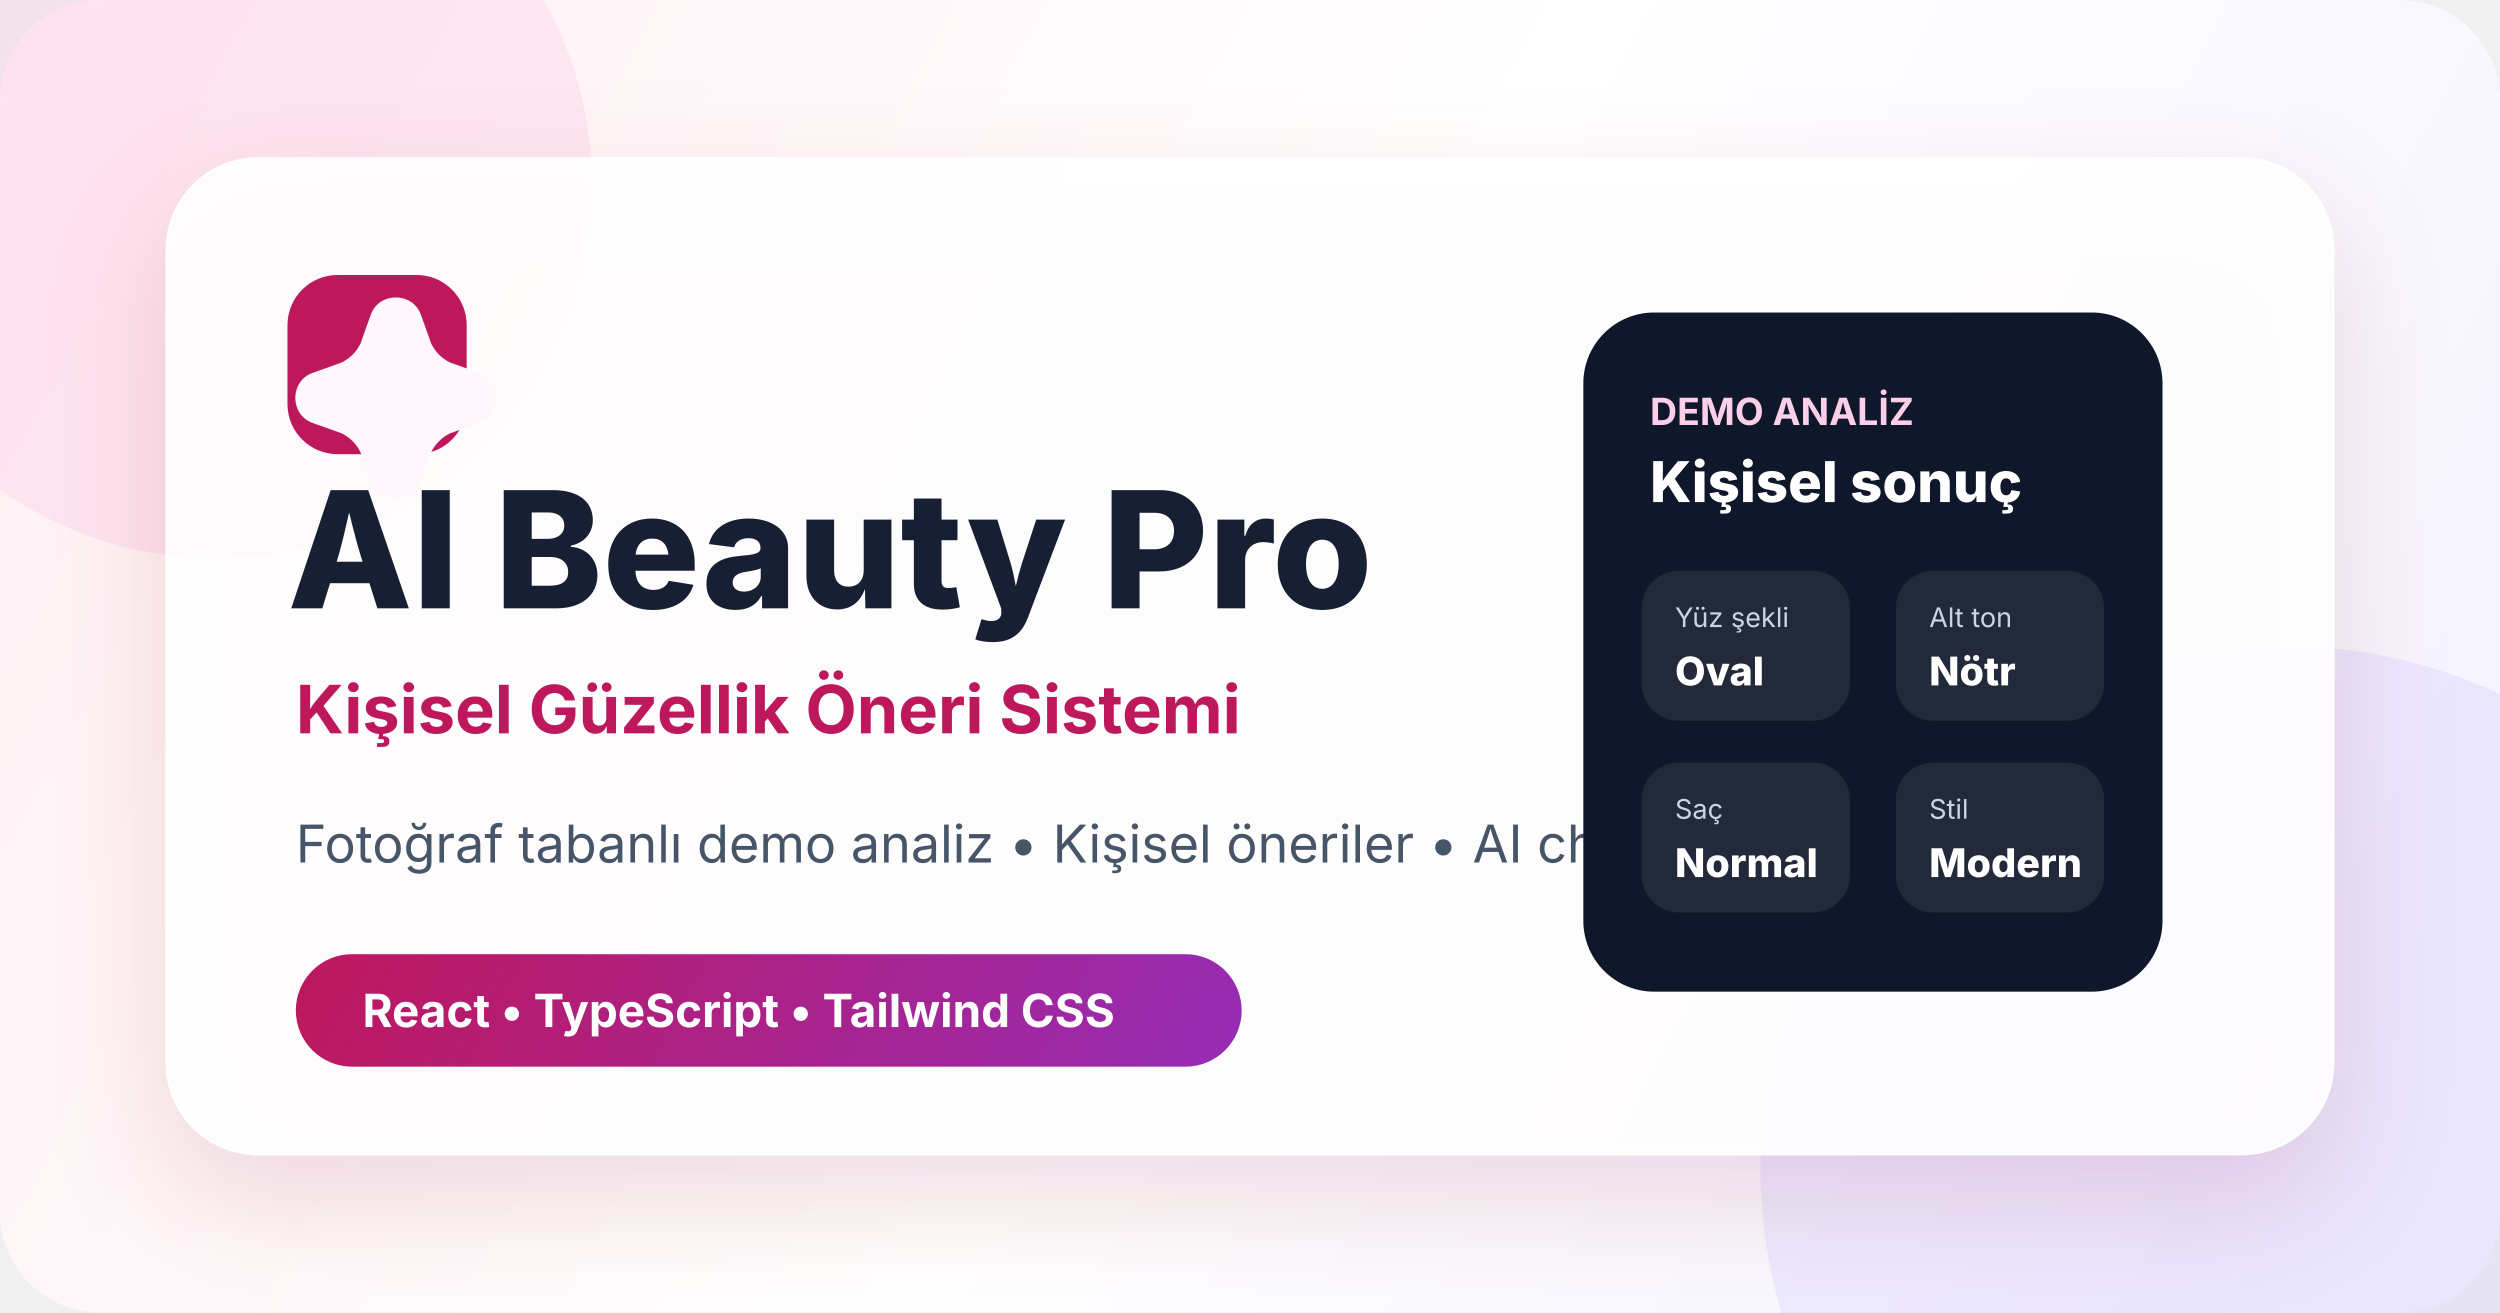
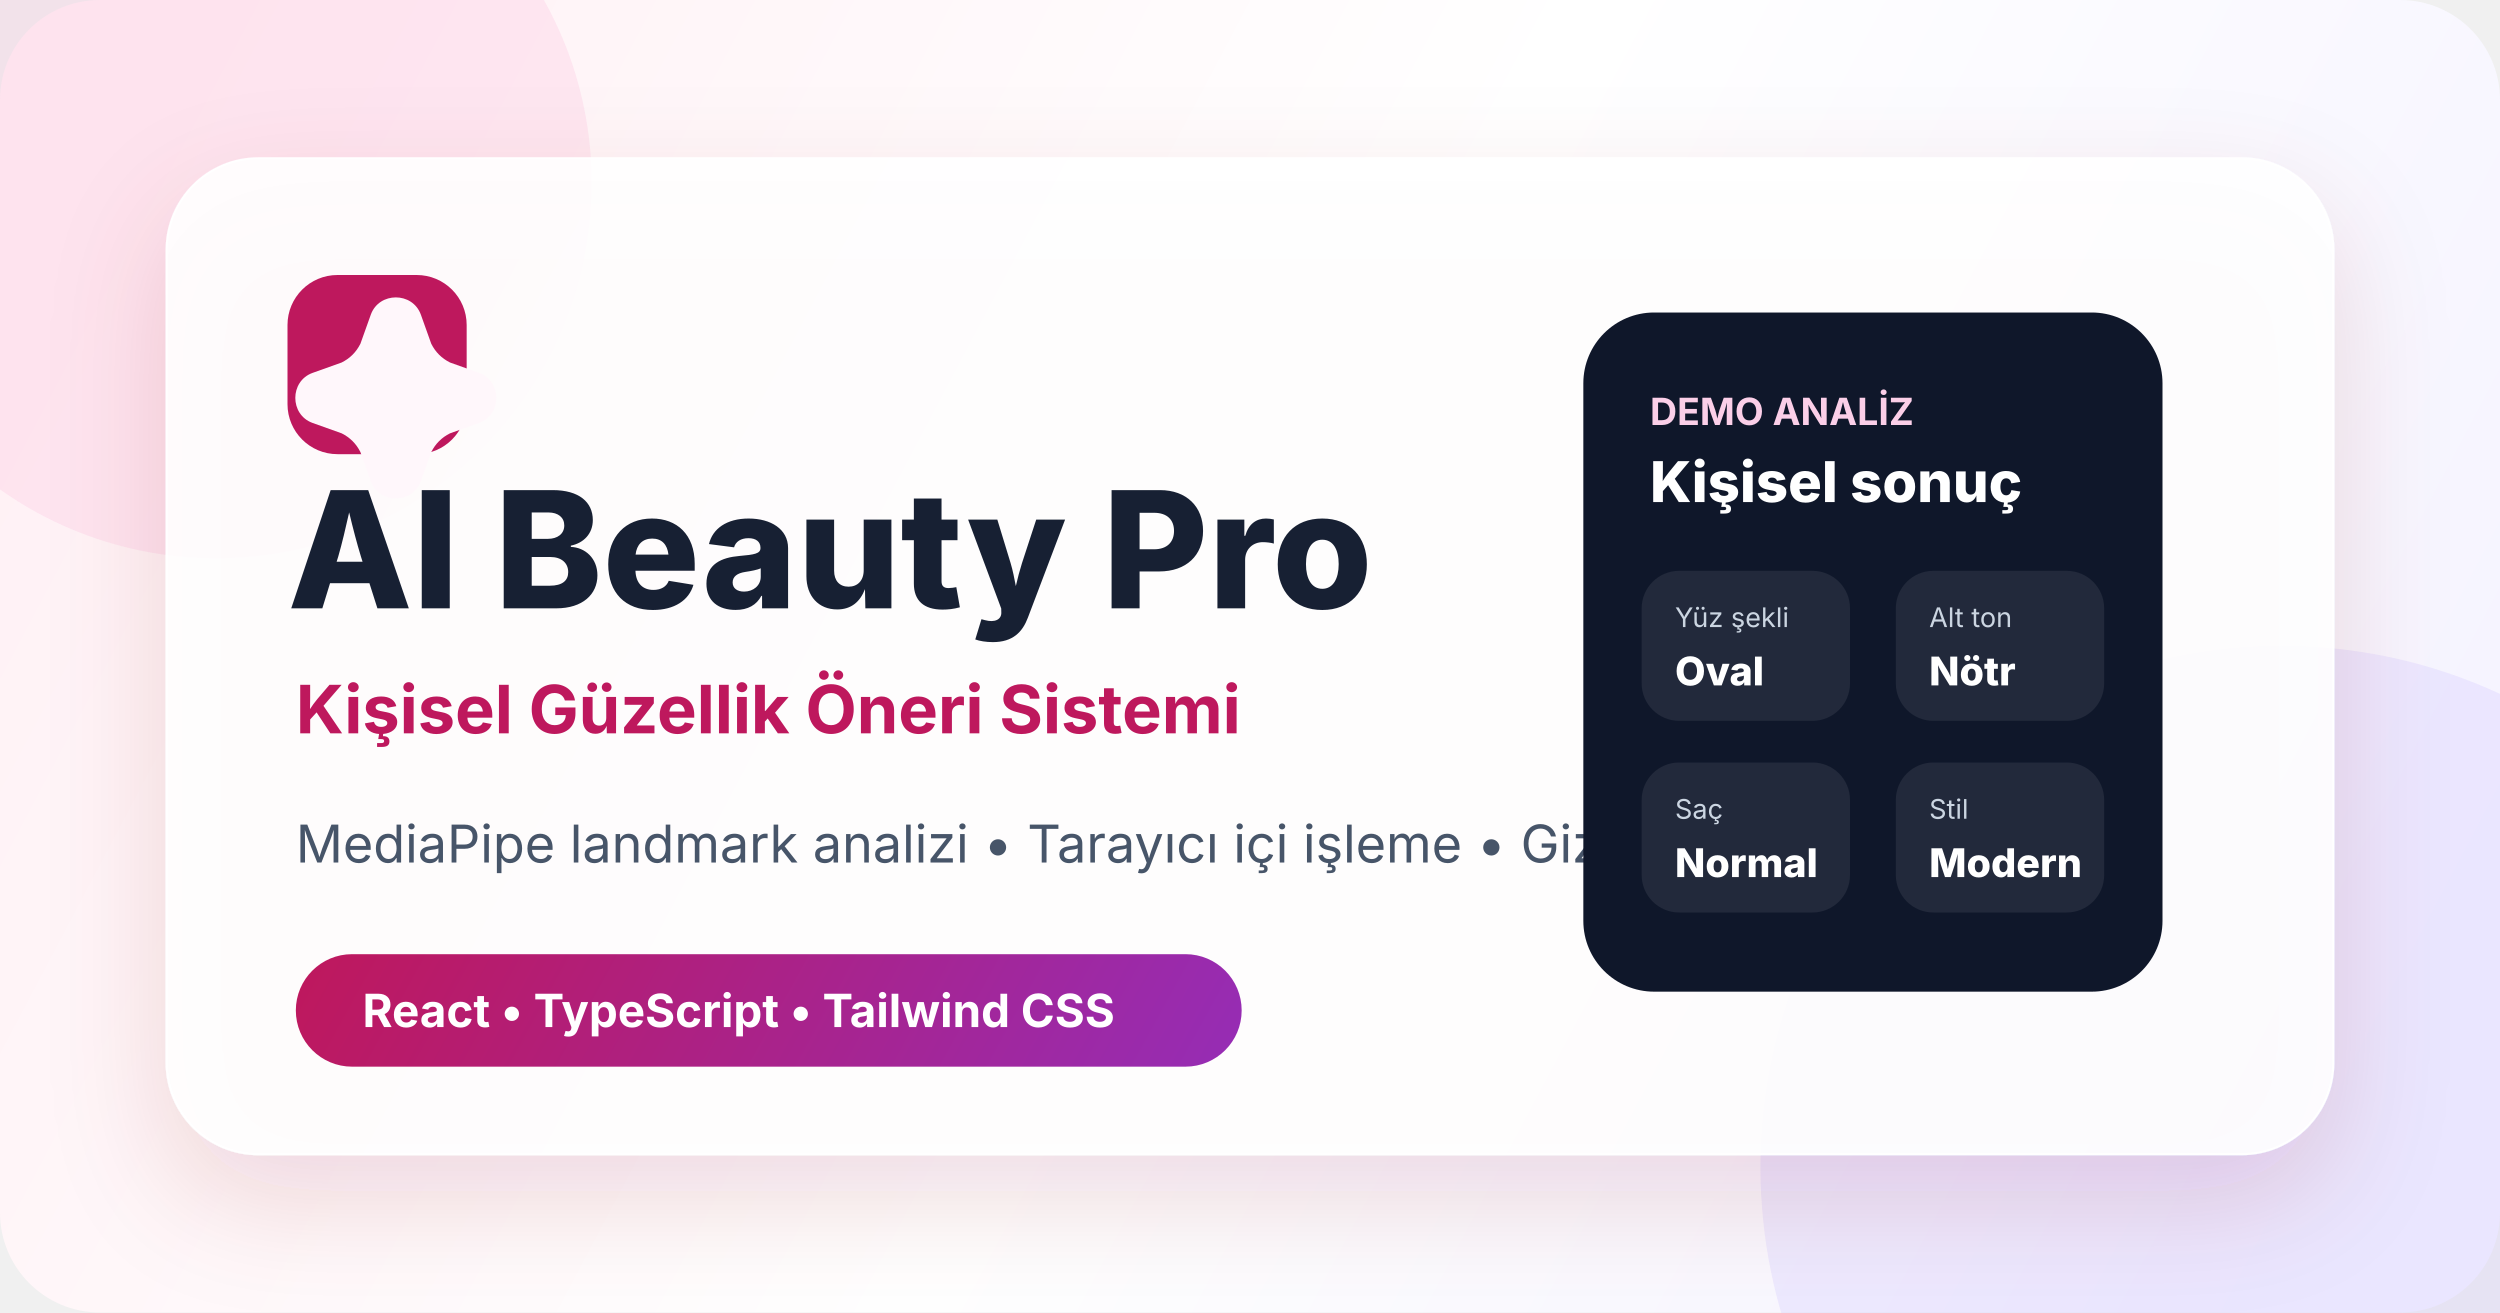
<svg xmlns="http://www.w3.org/2000/svg" width="1200" height="630" viewBox="0 0 1200 630" role="img" aria-labelledby="title desc">
  <defs>
    <linearGradient id="bg" x1="80" y1="40" x2="1120" y2="590" gradientUnits="userSpaceOnUse">
      <stop stop-color="#fff1f5" />
      <stop offset="0.5" stop-color="#ffffff" />
      <stop offset="1" stop-color="#f5f3ff" />
    </linearGradient>
    <linearGradient id="accent" x1="300" y1="180" x2="900" y2="510" gradientUnits="userSpaceOnUse">
      <stop stop-color="#be185d" />
      <stop offset="1" stop-color="#7c3aed" />
    </linearGradient>
    <filter id="shadow" x="-20%" y="-20%" width="140%" height="140%">
      <feDropShadow dx="0" dy="22" stdDeviation="28" flood-color="#881337" flood-opacity="0.16" />
    </filter>
  </defs>
  <rect width="1200" height="630" rx="48" fill="url(#bg)" />
  <circle cx="104" cy="88" r="180" fill="#f9a8d4" opacity="0.2" />
  <circle cx="1095" cy="560" r="250" fill="#c4b5fd" opacity="0.22" />
  <g filter="url(#shadow)">
    <rect x="80" y="76" width="1040" height="478" rx="44" fill="#ffffff" fill-opacity="0.88" stroke="#ffffff" />
  </g>
  <rect x="138" y="132" width="86" height="86" rx="24" fill="url(#accent)" />
  <path d="M178 151c4-11 20-11 24 0l5 14c2 4 5 7 9 9l14 5c11 4 11 20 0 24l-14 5c-4 2-7 5-9 9l-5 14c-4 11-20 11-24 0l-5-14c-2-4-5-7-9-9l-14-5c-11-4-11-20 0-24l14-5c4-2 7-5 9-9l5-14Z" fill="#fff7fb" />
  <text x="138" y="292" font-family="Inter, Arial, sans-serif" font-size="78" font-weight="800" fill="#172033">AI Beauty Pro</text>
  <text x="142" y="352" font-family="Inter, Arial, sans-serif" font-size="32" font-weight="700" fill="#be185d">Kişisel Güzellik Öneri Sistemi</text>
-   <text x="142" y="414" font-family="Inter, Arial, sans-serif" font-size="25" fill="#475569">Fotoğraf tabanlı demo analiz • Kişisel öneriler • AI chat • Randevu akışı</text>
+   <text x="142" y="414" font-family="Inter, Arial, sans-serif" font-size="25" fill="#475569">MediaPipe landmark analizi • Tarayıcı içi işleme • Gizlilik odaklı</text>
  <rect x="142" y="458" width="454" height="54" rx="27" fill="url(#accent)" />
  <text x="174" y="493" font-family="Inter, Arial, sans-serif" font-size="22" font-weight="700" fill="#ffffff">React • TypeScript • Tailwind CSS</text>
  <g transform="translate(760 150)">
    <rect width="278" height="326" rx="34" fill="#0f172a" />
    <text x="32" y="54" font-family="Inter, Arial, sans-serif" font-size="18" font-weight="700" fill="#fbcfe8">DEMO ANALİZ</text>
    <text x="32" y="91" font-family="Inter, Arial, sans-serif" font-size="27" font-weight="800" fill="#ffffff">Kişisel sonuç</text>
    <rect x="28" y="124" width="100" height="72" rx="18" fill="#ffffff" fill-opacity="0.08" />
    <rect x="150" y="124" width="100" height="72" rx="18" fill="#ffffff" fill-opacity="0.08" />
    <rect x="28" y="216" width="100" height="72" rx="18" fill="#ffffff" fill-opacity="0.08" />
    <rect x="150" y="216" width="100" height="72" rx="18" fill="#ffffff" fill-opacity="0.08" />
    <text x="44" y="151" font-family="Inter, Arial, sans-serif" font-size="13" fill="#cbd5e1">Yüz şekli</text>
    <text x="44" y="179" font-family="Inter, Arial, sans-serif" font-size="19" font-weight="800" fill="#ffffff">Oval</text>
    <text x="166" y="151" font-family="Inter, Arial, sans-serif" font-size="13" fill="#cbd5e1">Alt ton</text>
    <text x="166" y="179" font-family="Inter, Arial, sans-serif" font-size="19" font-weight="800" fill="#ffffff">Nötr</text>
    <text x="44" y="243" font-family="Inter, Arial, sans-serif" font-size="13" fill="#cbd5e1">Saç</text>
    <text x="44" y="271" font-family="Inter, Arial, sans-serif" font-size="19" font-weight="800" fill="#ffffff">Normal</text>
    <text x="166" y="243" font-family="Inter, Arial, sans-serif" font-size="13" fill="#cbd5e1">Stil</text>
    <text x="166" y="271" font-family="Inter, Arial, sans-serif" font-size="19" font-weight="800" fill="#ffffff">Modern</text>
  </g>
</svg>
